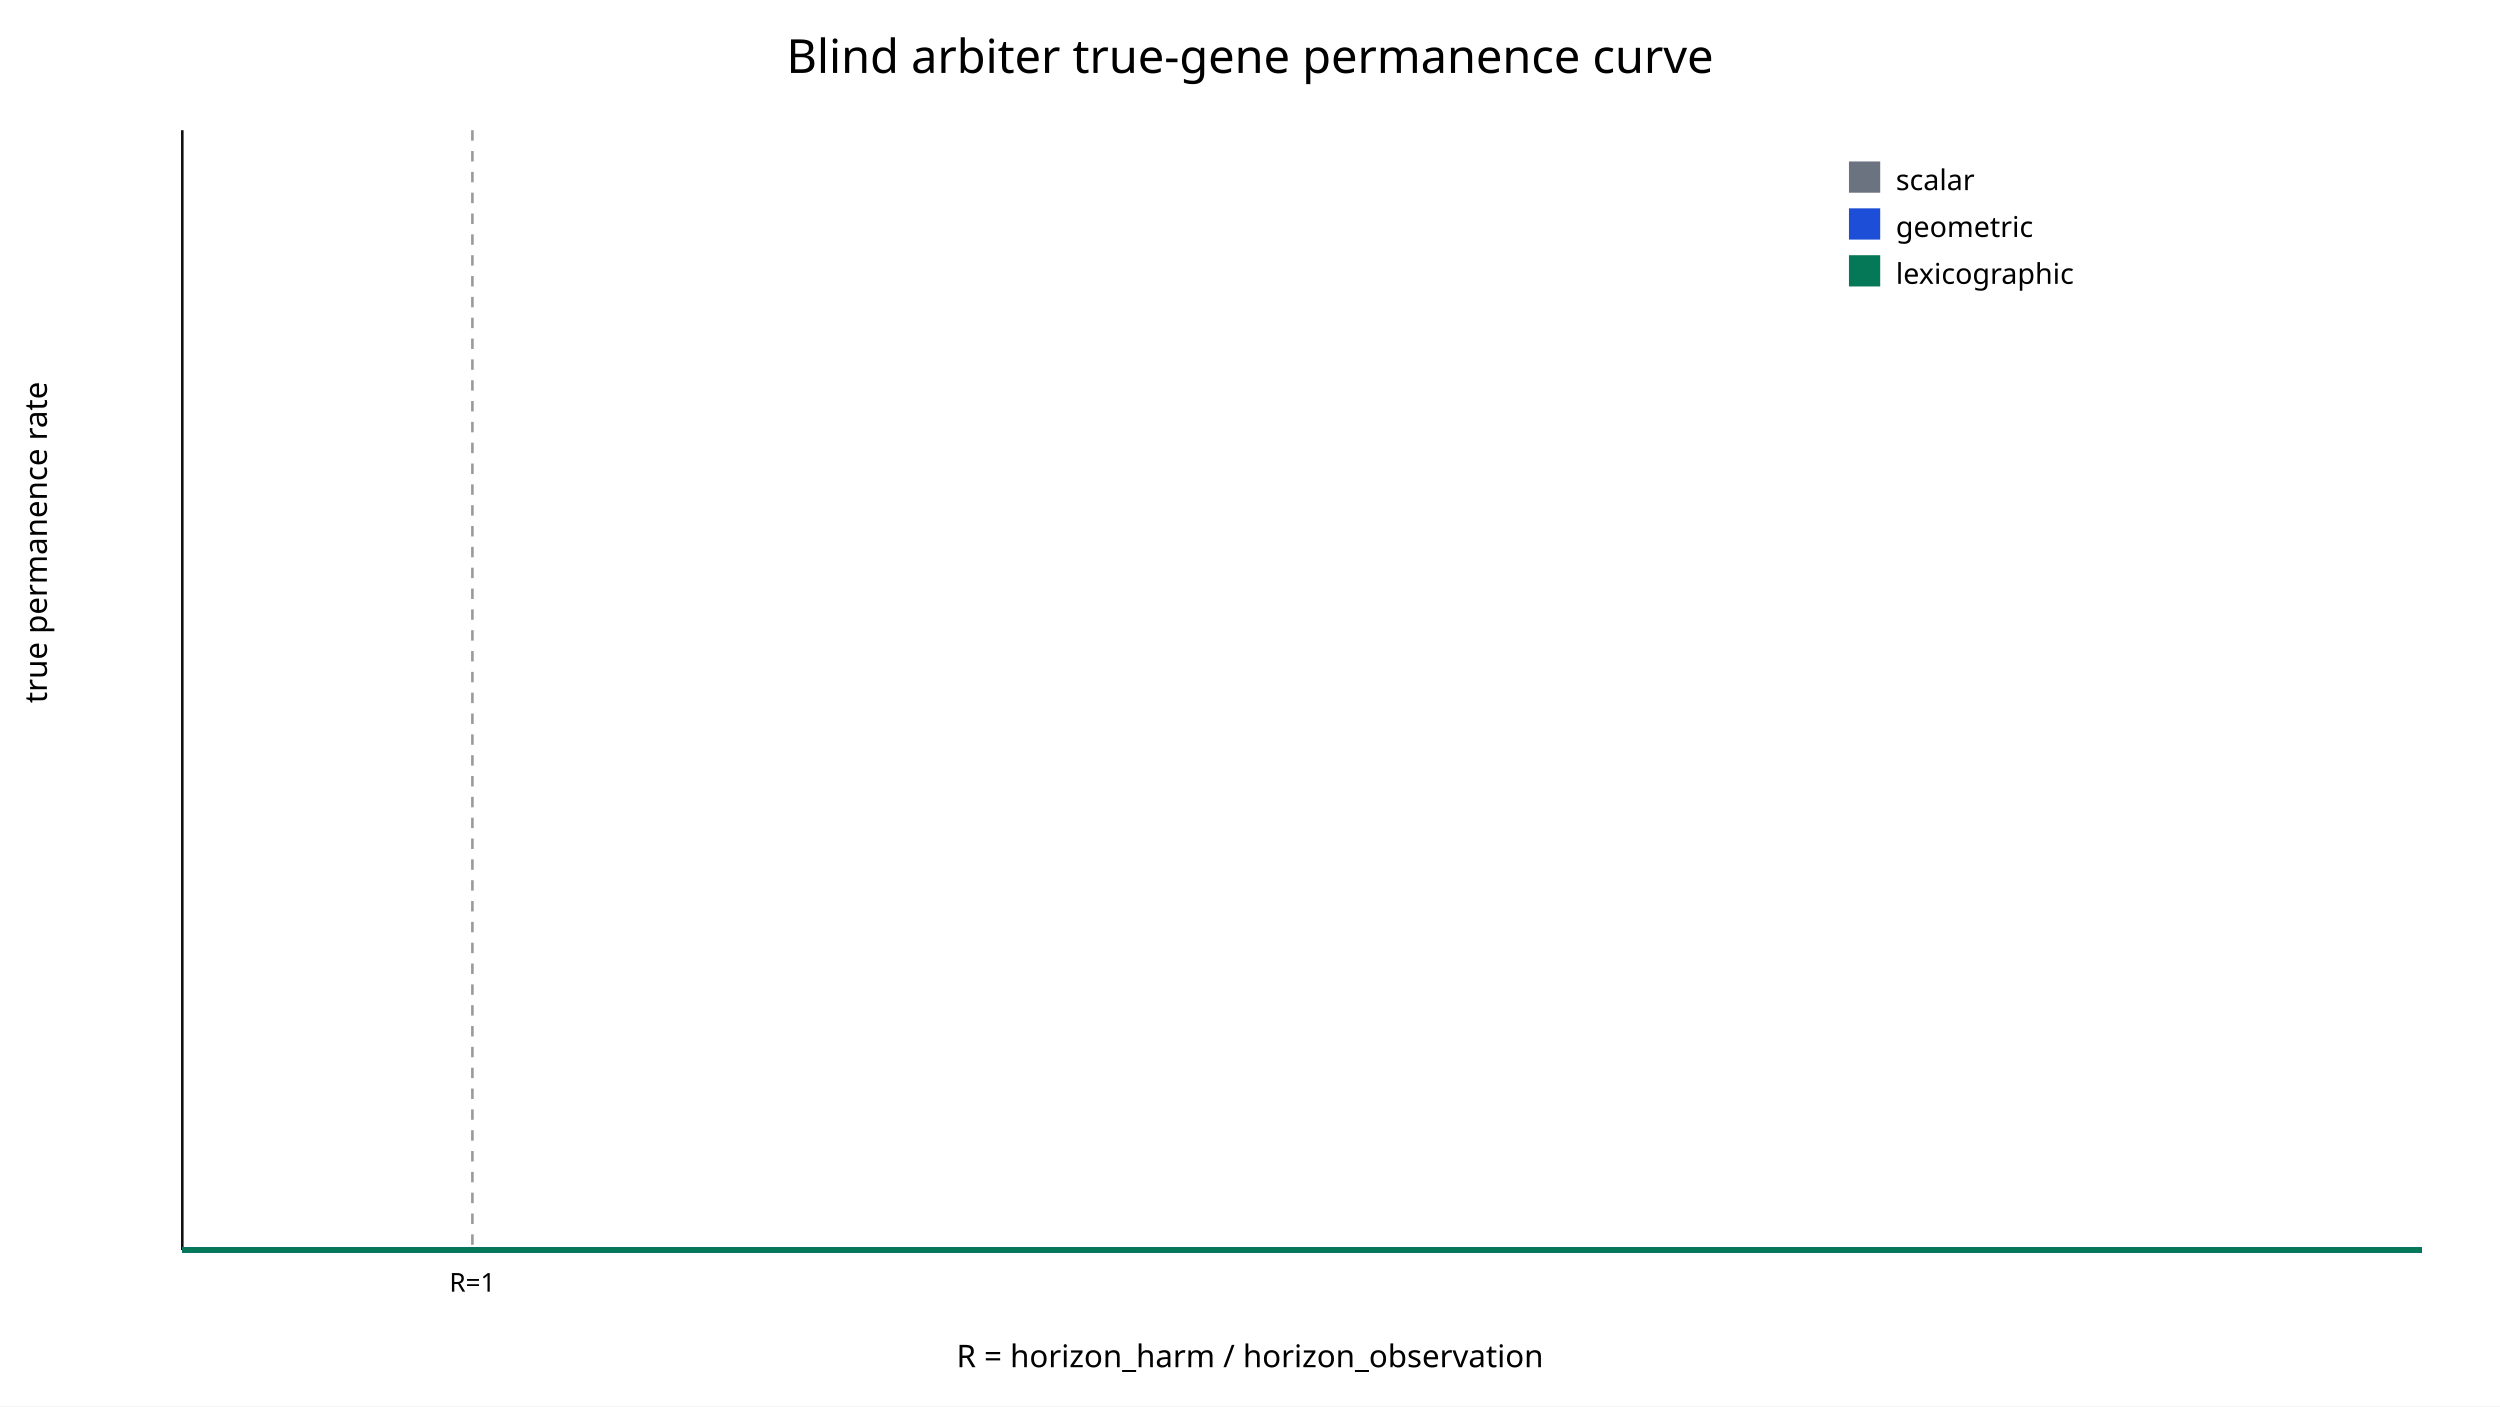
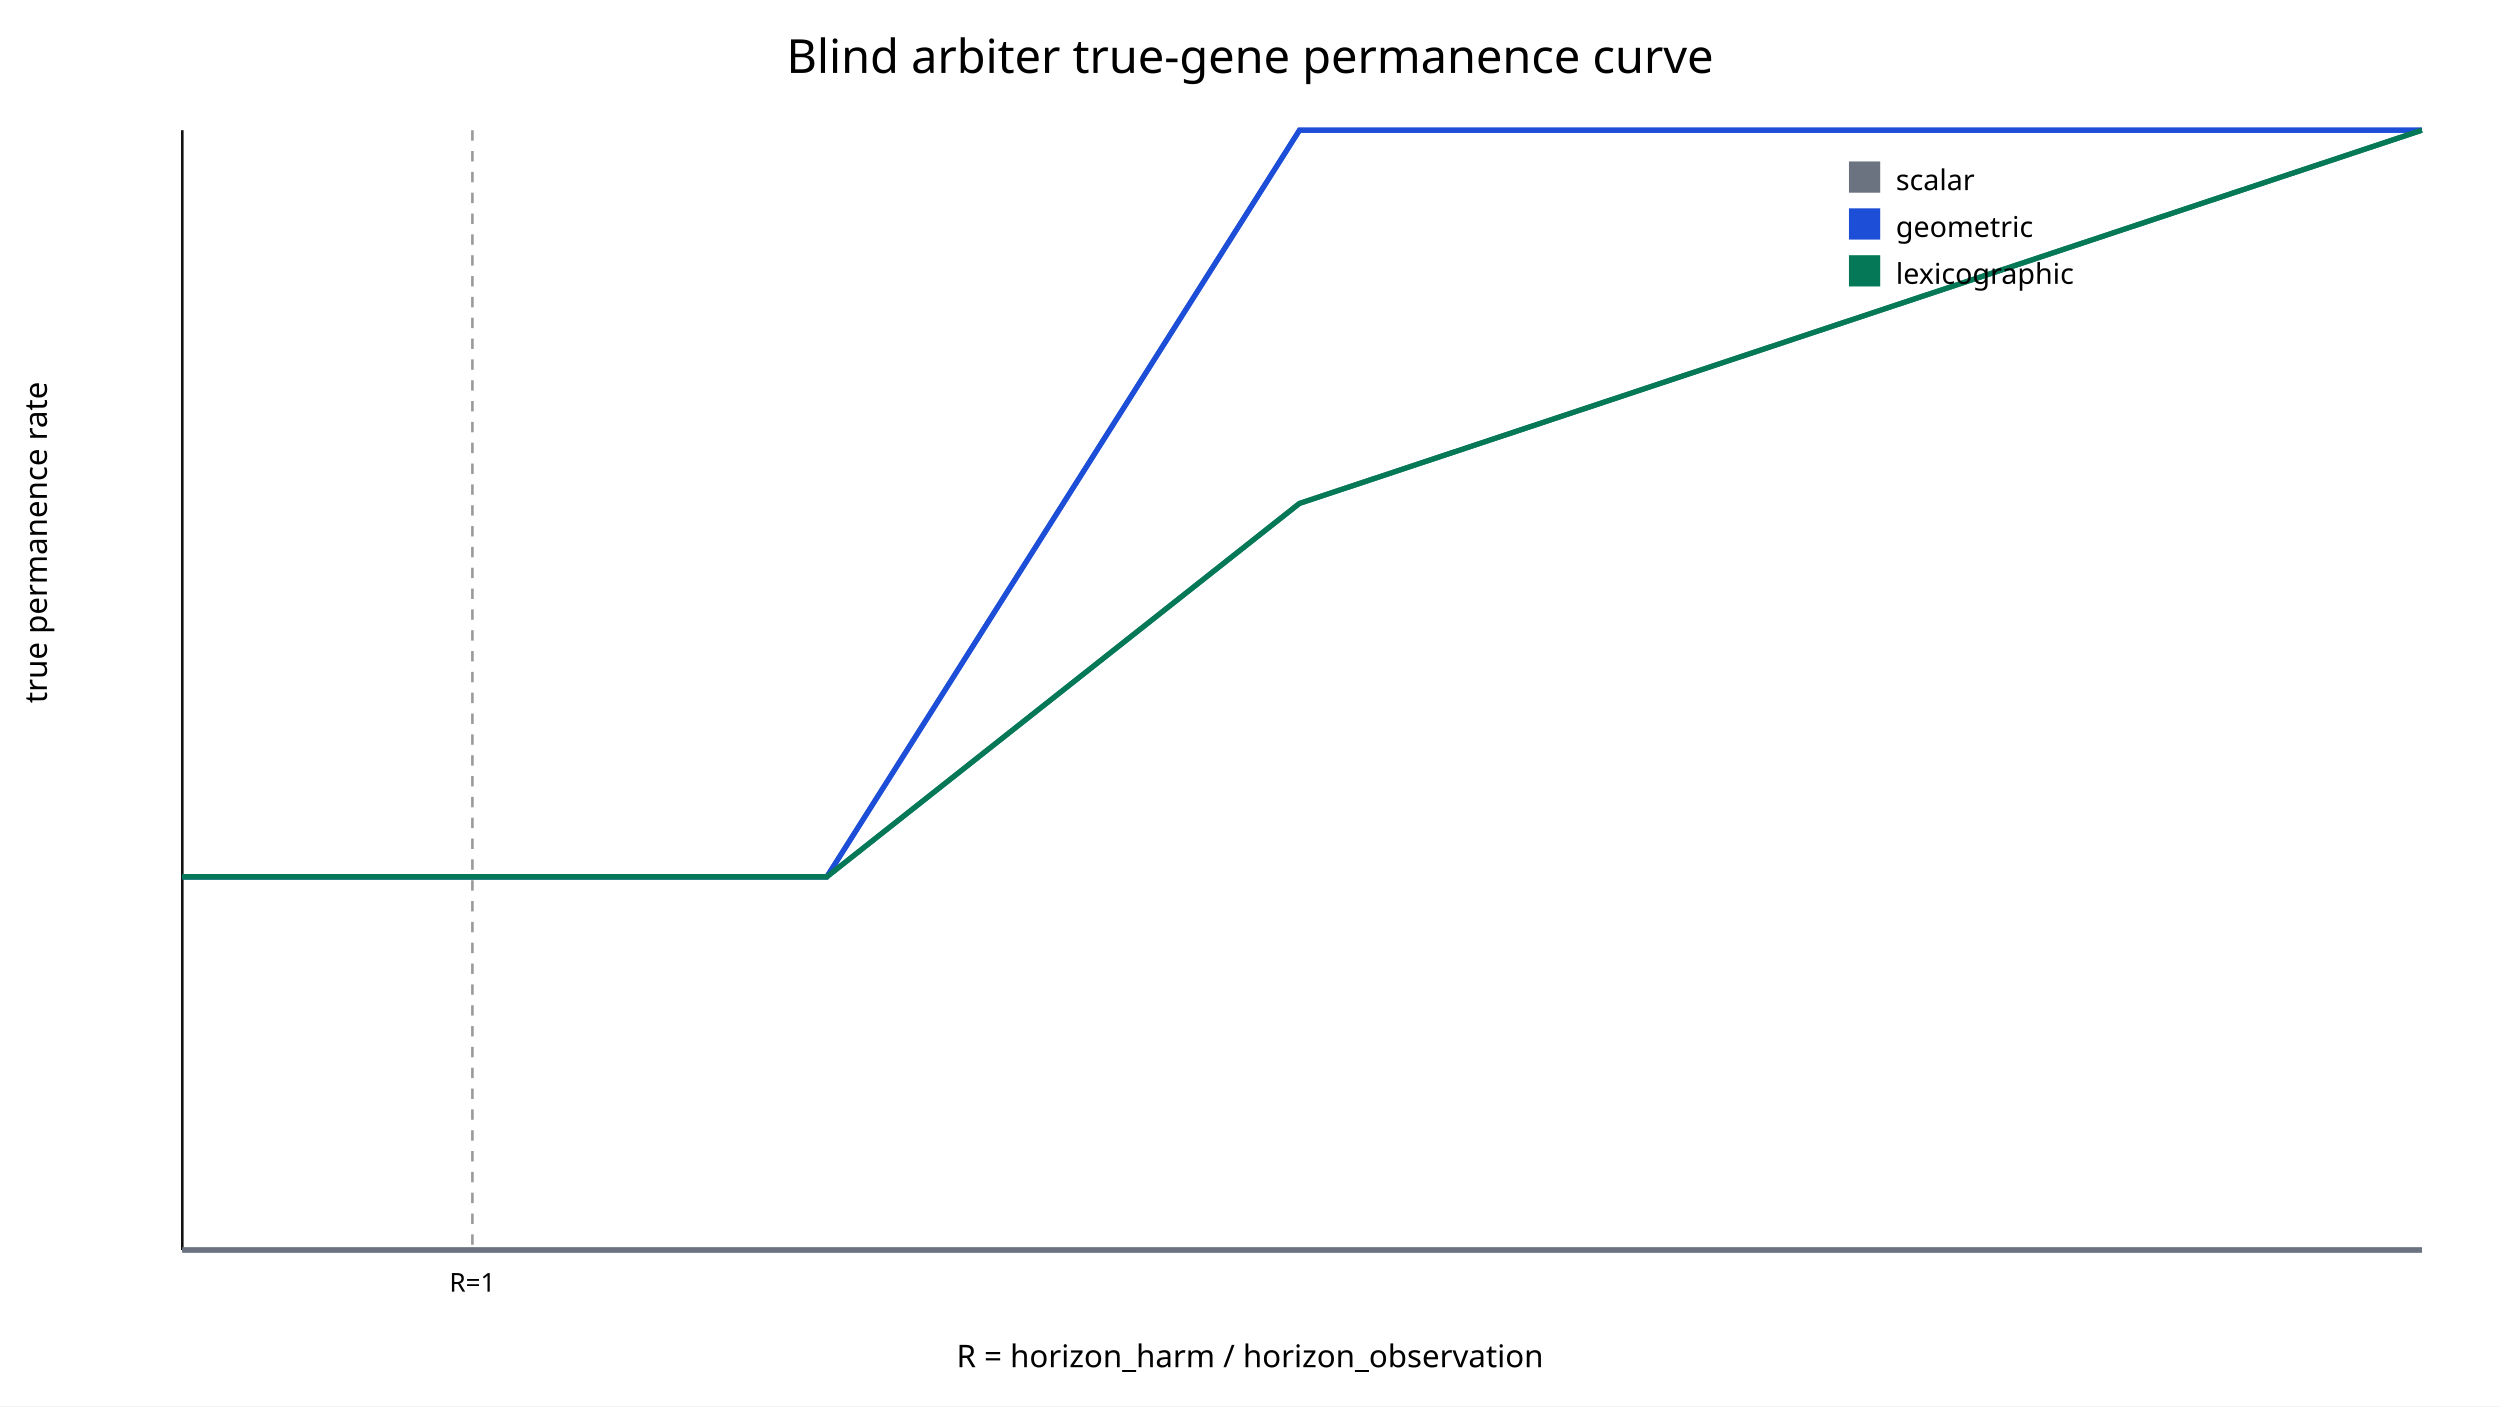
<svg xmlns="http://www.w3.org/2000/svg" width="960" height="540" viewBox="0 0 960 540">
  <rect width="100%" height="100%" fill="white" />
  <text x="480.0" y="28" text-anchor="middle" font-family="sans-serif" font-size="18">Blind arbiter true-gene permanence curve</text>
  <line x1="70" y1="480" x2="930" y2="480" stroke="#111" />
  <line x1="70" y1="50" x2="70" y2="480" stroke="#111" />
  <text x="480.0" y="525" text-anchor="middle" font-family="sans-serif" font-size="12">R = horizon_harm / horizon_observation</text>
  <text x="18" y="270.0" transform="rotate(-90 18 270.0)" font-family="sans-serif" font-size="12">true permanence rate</text>
  <line x1="181.4" y1="50" x2="181.4" y2="480" stroke="#999" stroke-dasharray="4,4" />
  <text x="181.4" y="496" text-anchor="middle" font-family="sans-serif" font-size="10">R=1</text>
  <polyline fill="none" stroke="#6b7280" stroke-width="2" points="70.0,480.0 90.6,480.0 96.3,480.0 123.0,480.0 158.7,480.0 208.6,480.0 317.5,480.0 499.0,480.0 930.0,480.0" />
  <polygon fill="#6b7280" fill-opacity="0.15" stroke="none" points="70.0,480.0 90.6,480.0 96.3,480.0 123.0,480.0 158.7,480.0 208.6,480.0 317.5,480.0 499.0,480.0 930.0,480.0 930.0,480.0 499.0,480.0 317.5,480.0 208.6,480.0 158.7,480.0 123.0,480.0 96.3,480.0 90.6,480.0 70.0,480.0" />
  <polyline fill="none" stroke="#6b7280" stroke-width="2" points="70.0,480.0 90.6,480.0 96.3,480.0 123.0,480.0 158.7,480.0 208.6,480.0 317.5,480.0 499.0,480.0 930.0,480.0" />
-   <polyline fill="none" stroke="#1d4ed8" stroke-width="2" points="70.0,480.0 90.6,480.0 96.3,480.0 123.0,480.0 158.7,480.0 208.6,480.0 317.5,480.0 499.0,480.0 930.0,480.0" />
+   <polyline fill="none" stroke="#1d4ed8" stroke-width="2" points="70.0,336.7 90.6,336.7 96.3,336.7 123.0,336.7 158.7,336.7 208.6,336.7 317.5,336.7 499.0,50.0 930.0,50.0" />
  <polygon fill="#1d4ed8" fill-opacity="0.15" stroke="none" points="70.0,480.0 90.6,480.0 96.3,480.0 123.0,480.0 158.7,480.0 208.6,480.0 317.5,480.0 499.0,480.0 930.0,480.0 930.0,480.0 499.0,480.0 317.5,480.0 208.6,480.0 158.7,480.0 123.0,480.0 96.3,480.0 90.6,480.0 70.0,480.0" />
-   <polyline fill="none" stroke="#1d4ed8" stroke-width="2" points="70.0,480.0 90.6,480.0 96.3,480.0 123.0,480.0 158.7,480.0 208.6,480.0 317.5,480.0 499.0,480.0 930.0,480.0" />
-   <polyline fill="none" stroke="#047857" stroke-width="2" points="70.0,480.0 90.6,480.0 96.3,480.0 123.0,480.0 158.7,480.0 208.6,480.0 317.5,480.0 499.0,480.0 930.0,480.0" />
+   <polyline fill="none" stroke="#1d4ed8" stroke-width="2" points="70.0,336.7 90.6,336.7 96.3,336.7 123.0,336.7 158.7,336.7 208.6,336.7 317.5,336.7 499.0,50.0 930.0,50.0" />
+   <polyline fill="none" stroke="#047857" stroke-width="2" points="70.0,336.7 90.6,336.7 96.3,336.7 123.0,336.7 158.7,336.7 208.6,336.7 317.5,336.7 499.0,193.3 930.0,50.0" />
  <polygon fill="#047857" fill-opacity="0.15" stroke="none" points="70.0,480.0 90.6,480.0 96.3,480.0 123.0,480.0 158.7,480.0 208.6,480.0 317.5,480.0 499.0,480.0 930.0,480.0 930.0,480.0 499.0,480.0 317.5,480.0 208.6,480.0 158.7,480.0 123.0,480.0 96.3,480.0 90.6,480.0 70.0,480.0" />
-   <polyline fill="none" stroke="#047857" stroke-width="2" points="70.0,480.0 90.6,480.0 96.3,480.0 123.0,480.0 158.7,480.0 208.6,480.0 317.5,480.0 499.0,480.0 930.0,480.0" />
+   <polyline fill="none" stroke="#047857" stroke-width="2" points="70.0,336.7 90.6,336.7 96.3,336.7 123.0,336.7 158.7,336.7 208.6,336.7 317.5,336.7 499.0,193.3 930.0,50.0" />
  <rect x="710" y="62" width="12" height="12" fill="#6b7280" />
  <text x="728" y="73" font-family="sans-serif" font-size="11">scalar</text>
  <rect x="710" y="80" width="12" height="12" fill="#1d4ed8" />
  <text x="728" y="91" font-family="sans-serif" font-size="11">geometric</text>
  <rect x="710" y="98" width="12" height="12" fill="#047857" />
  <text x="728" y="109" font-family="sans-serif" font-size="11">lexicographic</text>
</svg>
